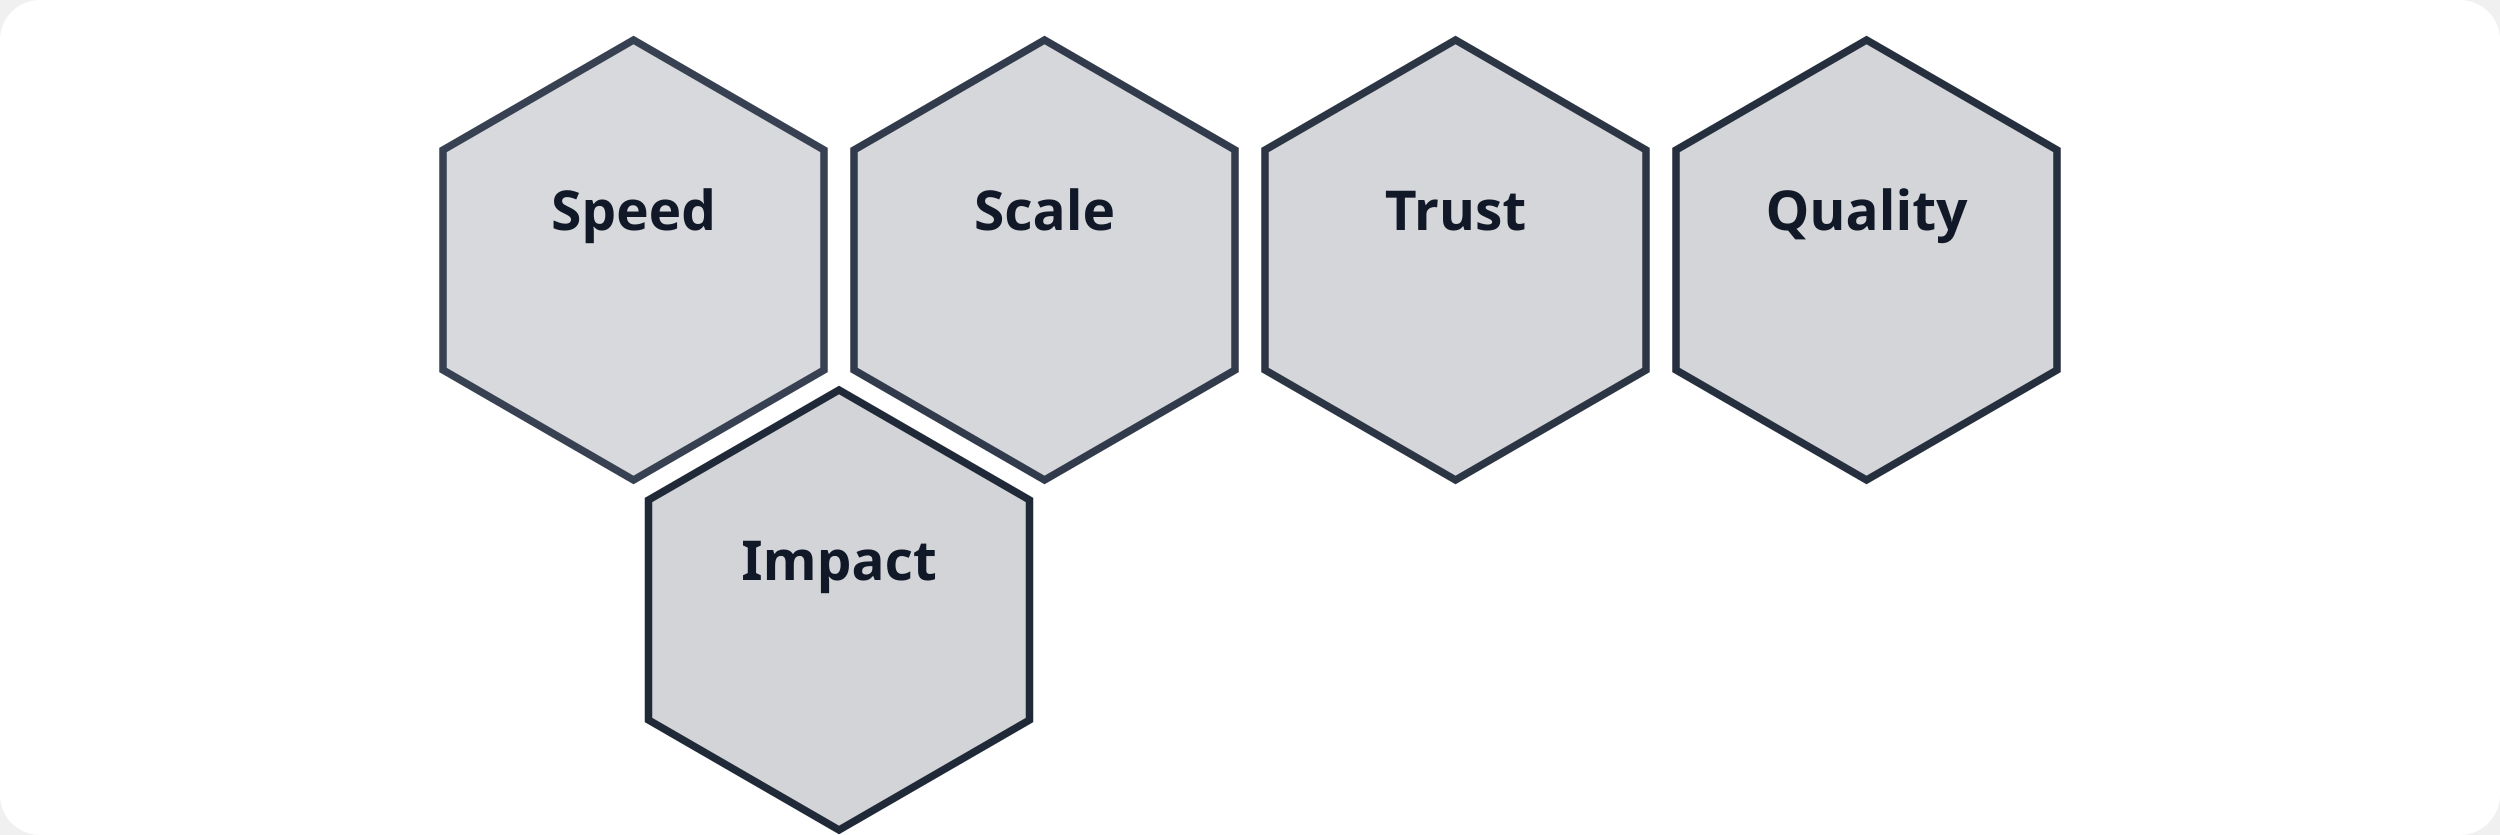
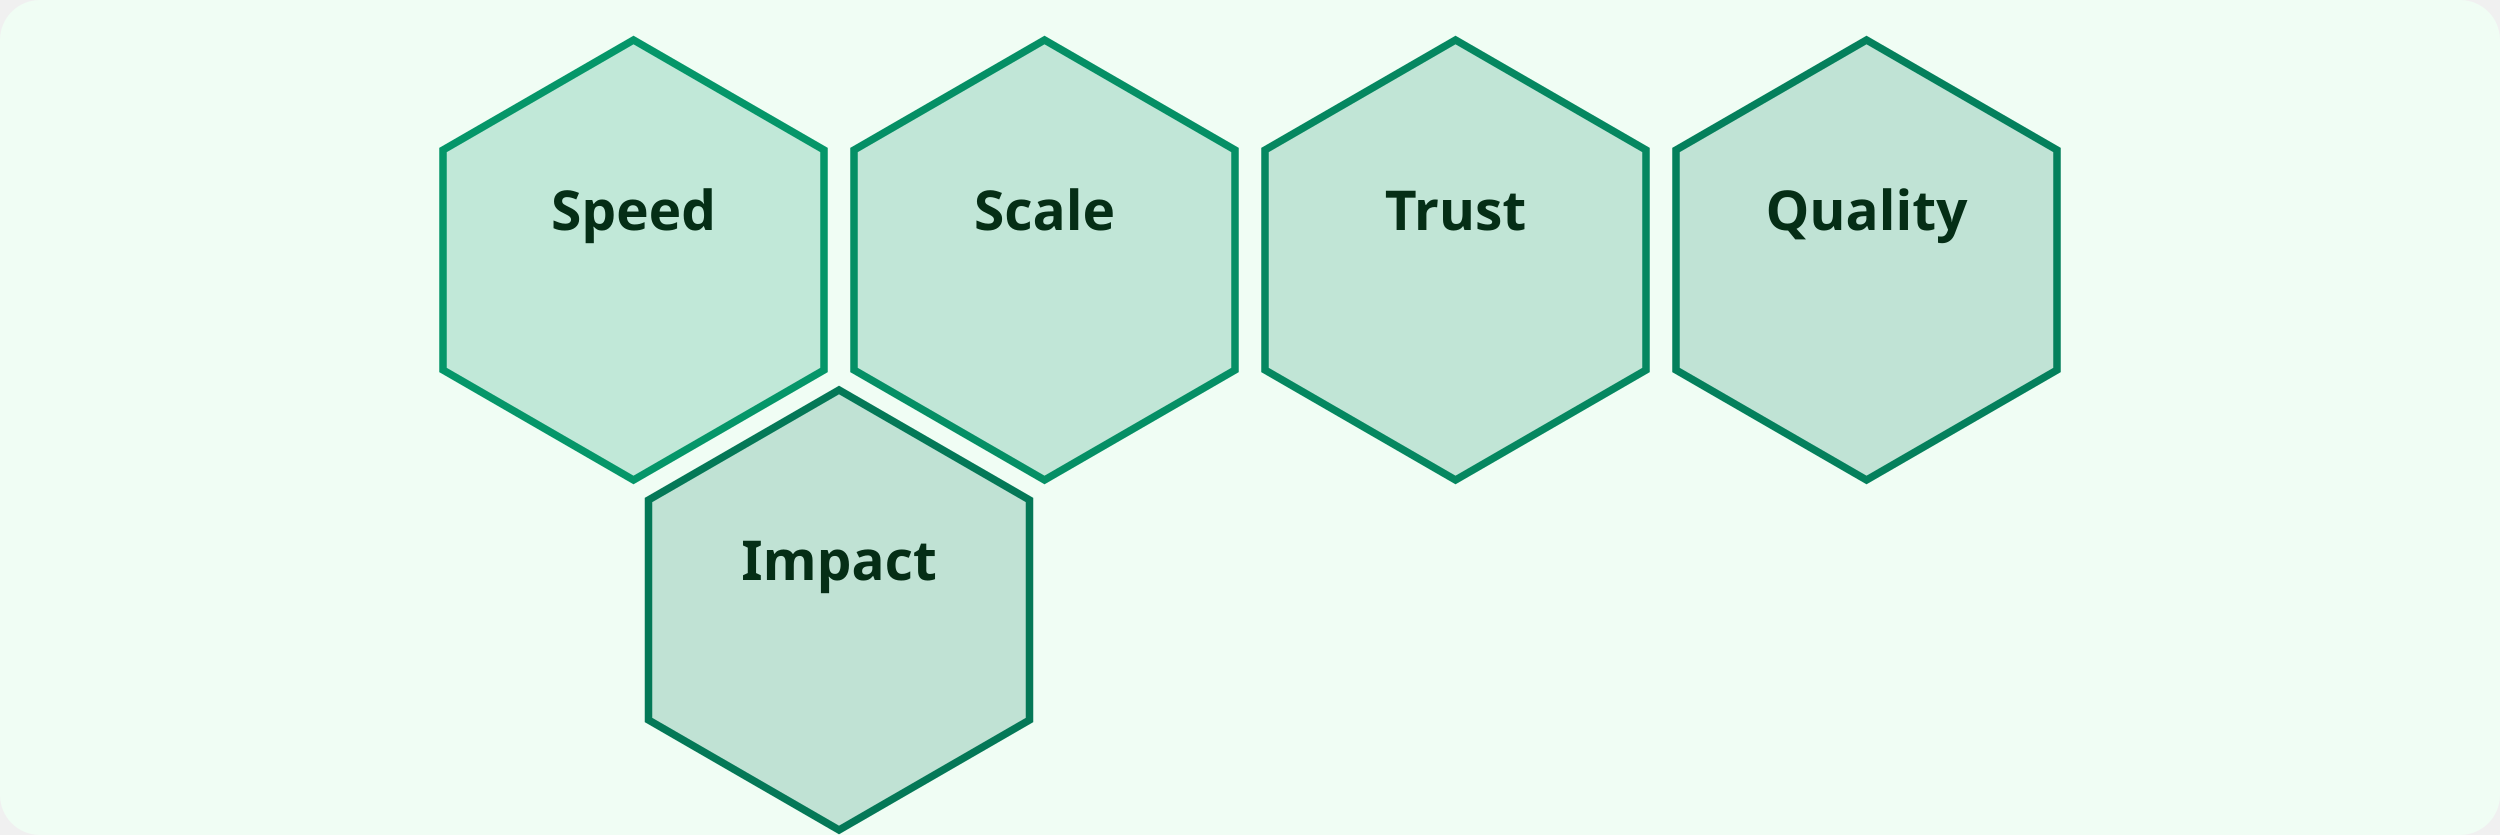
<svg xmlns="http://www.w3.org/2000/svg" viewBox="0 0 500 167" style="width:100%;height:auto">
-   <rect width="500" height="167" fill="#ffffff" rx="8" />
-   <polygon points="164.8,74.0 126.7,96.0 88.6,74.0 88.6,30.0 126.7,8.0 164.8,30.0" fill="#37415133" stroke="#374151" stroke-width="1.5" />
-   <text x="126.7" y="46.0" text-anchor="middle" font-size="11" fill="#111827" font-family="system-ui,sans-serif" font-weight="700">Speed</text>
-   <polygon points="247.0,74.0 208.9,96.0 170.8,74.0 170.8,30.0 208.9,8.0 247.0,30.0" fill="#313b4b33" stroke="#313b4b" stroke-width="1.5" />
-   <text x="208.9" y="46.0" text-anchor="middle" font-size="11" fill="#111827" font-family="system-ui,sans-serif" font-weight="700">Scale</text>
-   <polygon points="329.2,74.0 291.1,96.0 253.0,74.0 253.0,30.0 291.1,8.0 329.2,30.0" fill="#2b354433" stroke="#2b3544" stroke-width="1.5" />
-   <text x="291.1" y="46.0" text-anchor="middle" font-size="11" fill="#111827" font-family="system-ui,sans-serif" font-weight="700">Trust</text>
-   <polygon points="411.4,74.0 373.3,96.0 335.2,74.0 335.2,30.0 373.3,8.0 411.4,30.0" fill="#252f3e33" stroke="#252f3e" stroke-width="1.5" />
-   <text x="373.3" y="46.0" text-anchor="middle" font-size="11" fill="#111827" font-family="system-ui,sans-serif" font-weight="700">Quality</text>
-   <polygon points="205.9,144.0 167.8,166.0 129.7,144.0 129.7,100.0 167.8,78.0 205.9,100.0" fill="#1f293733" stroke="#1f2937" stroke-width="1.5" />
-   <text x="167.8" y="116.0" text-anchor="middle" font-size="11" fill="#111827" font-family="system-ui,sans-serif" font-weight="700">Impact</text>
+   <rect width="500" height="167" fill="#f0fdf4" rx="8" />
+   <polygon points="164.8,74.0 126.7,96.0 88.6,74.0 88.6,30.0 126.7,8.0 164.8,30.0" fill="#05966933" stroke="#059669" stroke-width="1.5" />
+   <text x="126.7" y="46.0" text-anchor="middle" font-size="11" fill="#052e16" font-family="system-ui,sans-serif" font-weight="700">Speed</text>
+   <polygon points="247.0,74.0 208.9,96.0 170.8,74.0 170.8,30.0 208.9,8.0 247.0,30.0" fill="#058f6533" stroke="#058f65" stroke-width="1.5" />
+   <text x="208.9" y="46.0" text-anchor="middle" font-size="11" fill="#052e16" font-family="system-ui,sans-serif" font-weight="700">Scale</text>
+   <polygon points="329.2,74.0 291.1,96.0 253.0,74.0 253.0,30.0 291.1,8.0 329.2,30.0" fill="#05876033" stroke="#058760" stroke-width="1.5" />
+   <text x="291.1" y="46.0" text-anchor="middle" font-size="11" fill="#052e16" font-family="system-ui,sans-serif" font-weight="700">Trust</text>
+   <polygon points="411.4,74.0 373.3,96.0 335.2,74.0 335.2,30.0 373.3,8.0 411.4,30.0" fill="#04805c33" stroke="#04805c" stroke-width="1.5" />
+   <text x="373.3" y="46.0" text-anchor="middle" font-size="11" fill="#052e16" font-family="system-ui,sans-serif" font-weight="700">Quality</text>
+   <polygon points="205.9,144.0 167.8,166.0 129.7,144.0 129.7,100.0 167.8,78.0 205.9,100.0" fill="#04785733" stroke="#047857" stroke-width="1.5" />
+   <text x="167.8" y="116.0" text-anchor="middle" font-size="11" fill="#052e16" font-family="system-ui,sans-serif" font-weight="700">Impact</text>
</svg>
